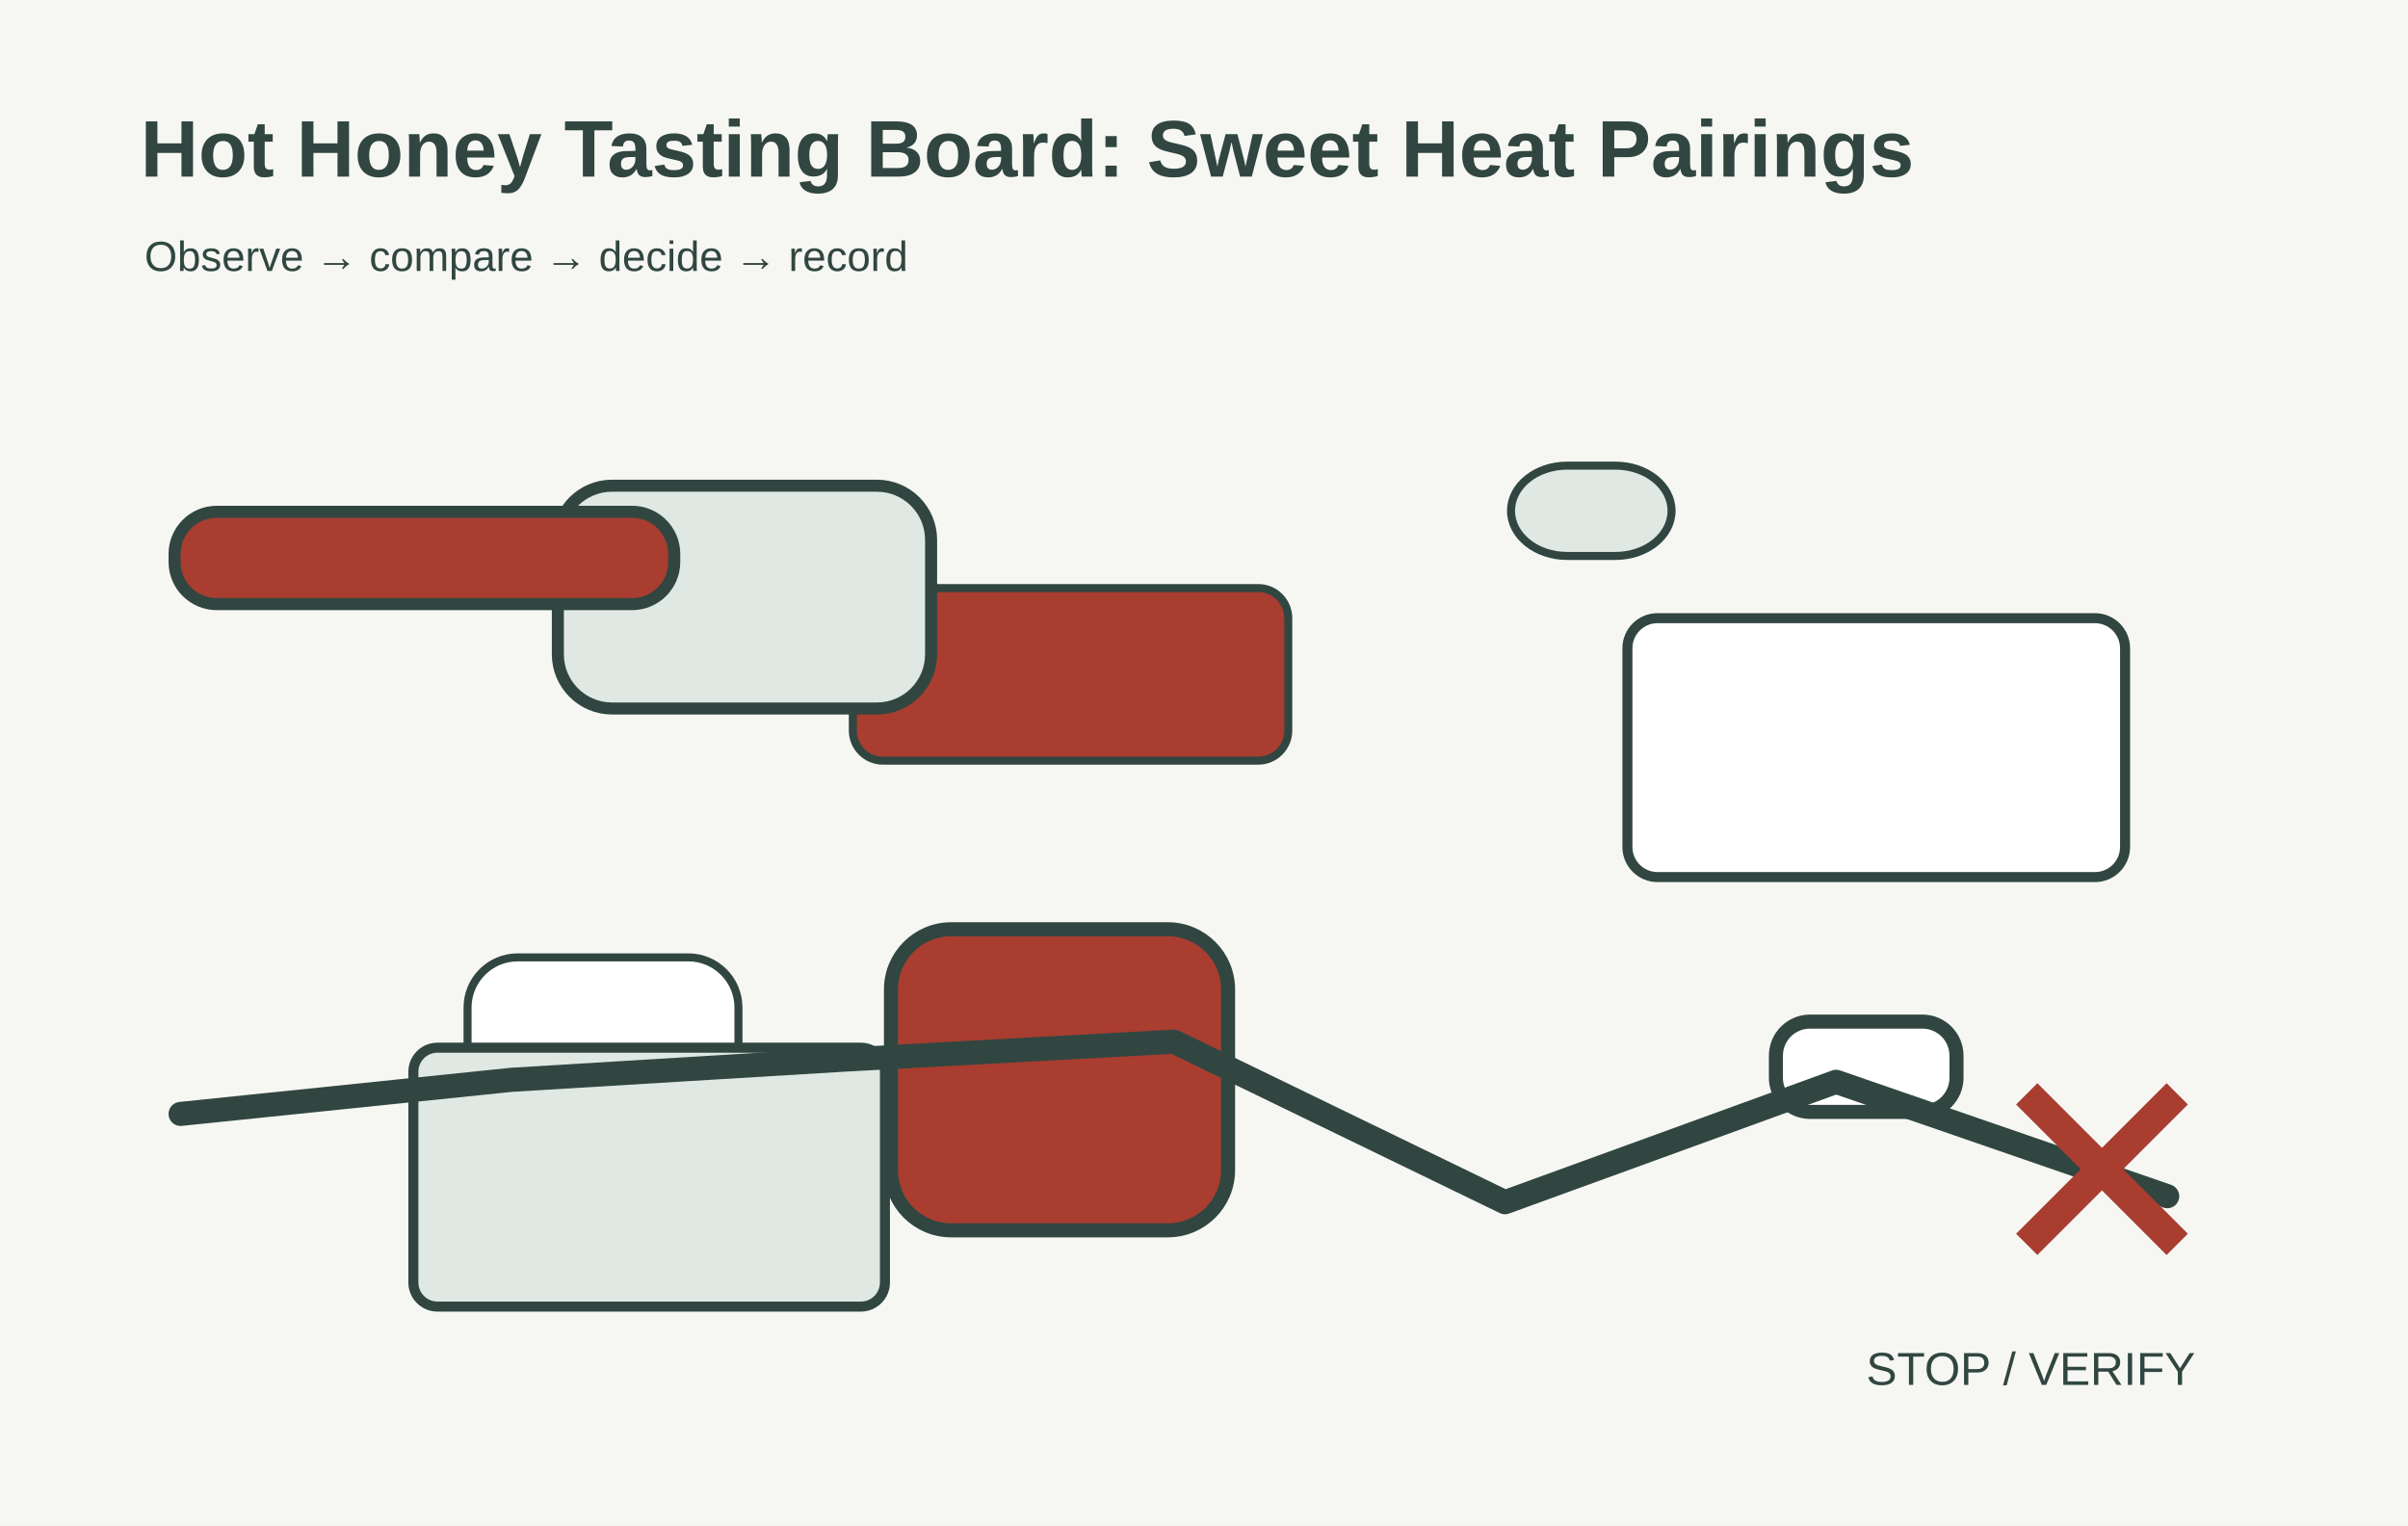
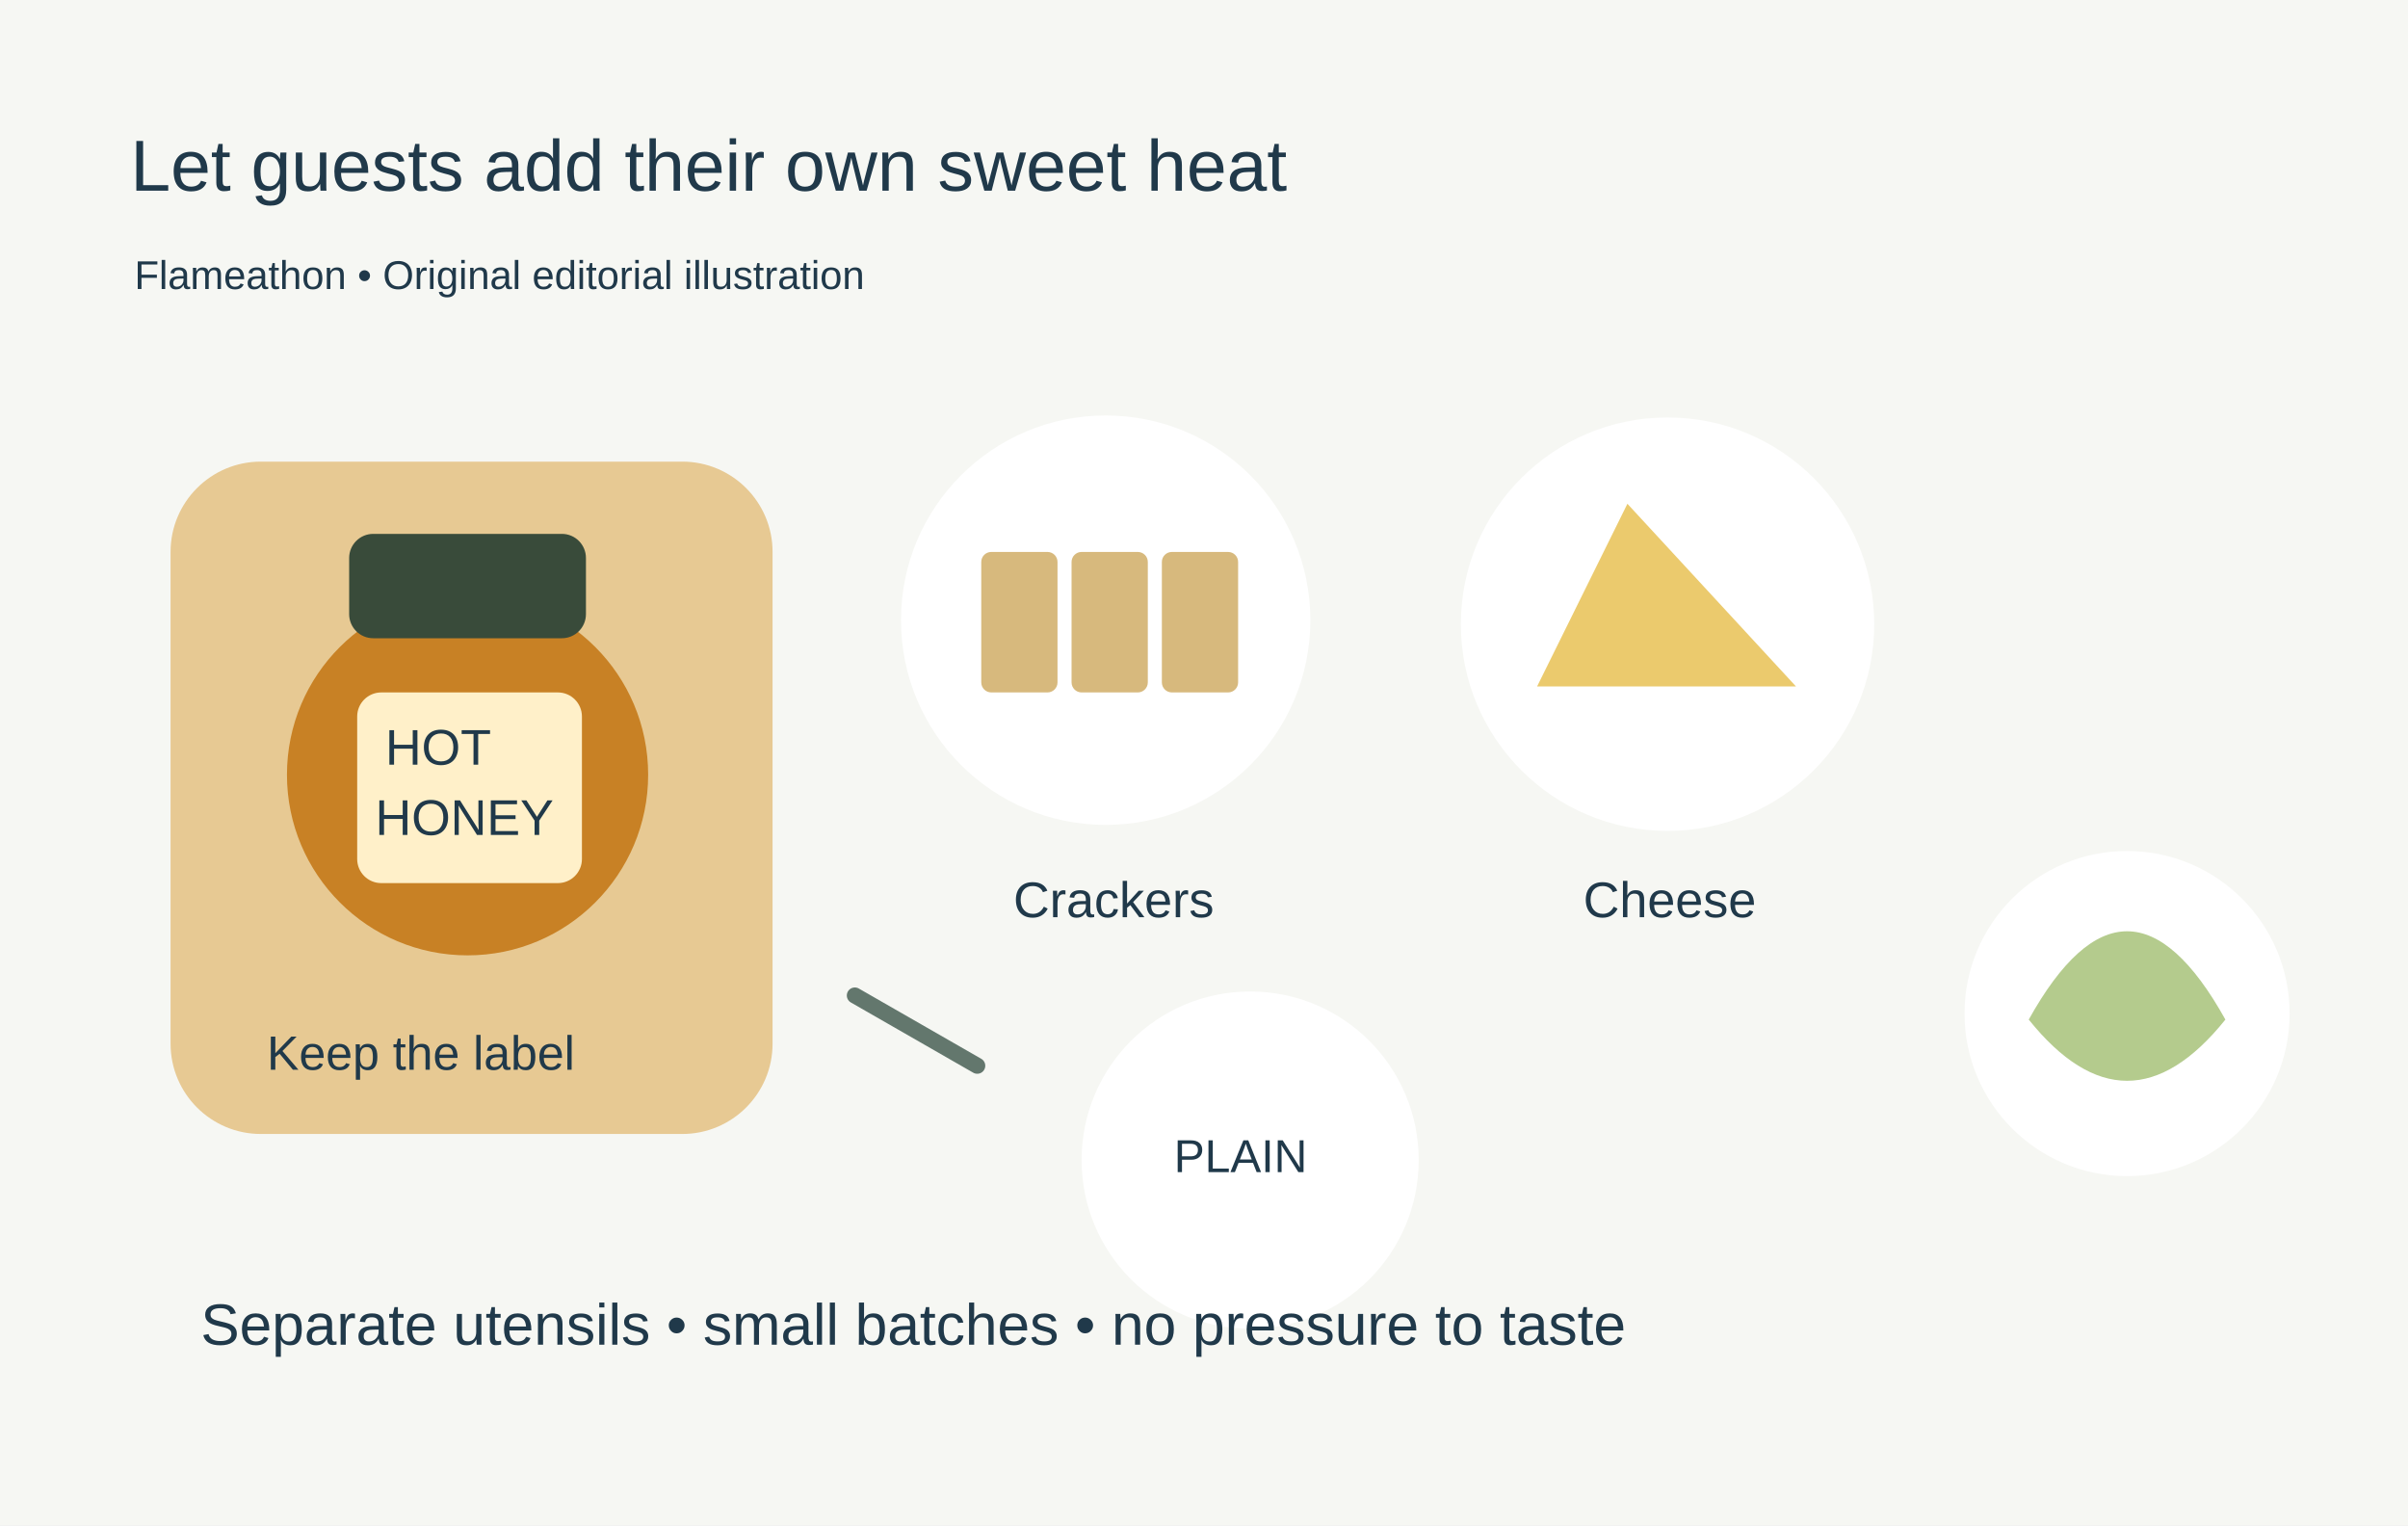
<svg xmlns="http://www.w3.org/2000/svg" width="1200" height="760" viewBox="0 0 1200 760" role="img" aria-labelledby="title desc">
  <rect width="1200" height="760" fill="#f6f7f3" />
-   <g>
-     <rect x="425" y="293" width="217" height="86" rx="15" fill="#a83d30" stroke="#314641" stroke-width="4" />
-     <rect x="811" y="308" width="248" height="129" rx="15" fill="#ffffff" stroke="#314641" stroke-width="5" />
-     <rect x="278" y="242" width="186" height="111" rx="27" fill="#dfe8e3" stroke="#314641" stroke-width="6" />
-     <rect x="444" y="463" width="168" height="150" rx="30" fill="#a83d30" stroke="#314641" stroke-width="7" />
-     <rect x="233" y="477" width="135" height="87" rx="25" fill="#ffffff" stroke="#314641" stroke-width="4" />
-     <rect x="206" y="522" width="235" height="129" rx="12" fill="#dfe8e3" stroke="#314641" stroke-width="5" />
-     <rect x="87" y="255" width="249" height="46" rx="21" fill="#a83d30" stroke="#314641" stroke-width="6" />
-     <rect x="885" y="509" width="90" height="45" rx="17" fill="#ffffff" stroke="#314641" stroke-width="7" />
-     <rect x="753" y="232" width="80" height="45" rx="28" fill="#dfe8e3" stroke="#314641" stroke-width="4" />
-     <polyline points="90,555 255,538 420,528 585,519 750,599 915,539 1080,596" fill="none" stroke="#314641" stroke-width="12" stroke-linecap="round" stroke-linejoin="round" />
-     <text x="70" y="88" font-family="Arial,sans-serif" font-size="40" font-weight="700" fill="#314641">Hot Honey Tasting Board: Sweet Heat Pairings</text>
-     <text x="72" y="135" font-family="Arial,sans-serif" font-size="21" fill="#314641">Observe → compare → decide → record</text>
-     <path d="M1010 545 l75 75 m0 -75 l-75 75" stroke="#a83d30" stroke-width="15" />
-     <text x="930" y="690" font-family="Arial,sans-serif" font-size="23" fill="#314641">STOP / VERIFY</text>
+   <g font-family="Arial, sans-serif">
+     <text x="65" y="95" font-size="36" fill="#20394a">Let guests add their own sweet heat</text>
+     <text x="67" y="144" font-size="20" fill="#20394a">Flameathon • Original editorial illustration</text>
+     <rect x="85" y="230" width="300" height="335" rx="45" fill="#e7c993" />
+     <circle cx="233" cy="386" r="90" fill="#c88125" />
+     <rect x="174" y="266" width="118" height="52" rx="12" fill="#394b3a" />
+     <rect x="178" y="345" width="112" height="95" rx="12" fill="#fff0c9" />
+     <text x="192" y="381" font-size="25" fill="#20394a">HOT</text>
+     <text x="187" y="416" font-size="25" fill="#20394a">HONEY</text>
+     <text x="133" y="533" font-size="24" fill="#20394a">Keep the label</text>
+     <circle cx="551" cy="309" r="102" fill="#fff" />
+     <rect x="489" y="275" width="38" height="70" rx="5" fill="#d7b97d" />
+     <rect x="534" y="275" width="38" height="70" rx="5" fill="#d7b97d" />
+     <rect x="579" y="275" width="38" height="70" rx="5" fill="#d7b97d" />
+     <text x="505" y="457" font-size="25" fill="#20394a">Crackers</text>
+     <circle cx="831" cy="311" r="103" fill="#fff" />
+     <path d="M766 342 L811 251 L895 342 Z" fill="#ebca6d" />
+     <text x="789" y="457" font-size="25" fill="#20394a">Cheese</text>
+     <circle cx="1060" cy="505" r="81" fill="#fff" />
+     <path d="M1011 508 Q1060 420 1109 508 Q1060 569 1011 508" fill="#b4cb8d" />
+     <circle cx="623" cy="578" r="84" fill="#fff" />
+     <text x="585" y="584" font-size="23" fill="#20394a">PLAIN</text>
+     <path d="M426 496 L487 531" fill="none" stroke="#63776d" stroke-width="8" stroke-linecap="round" stroke-linejoin="round" />
+     <text x="100" y="670" font-size="29" fill="#20394a">Separate utensils • small batches • no pressure to taste</text>
  </g>
</svg>
